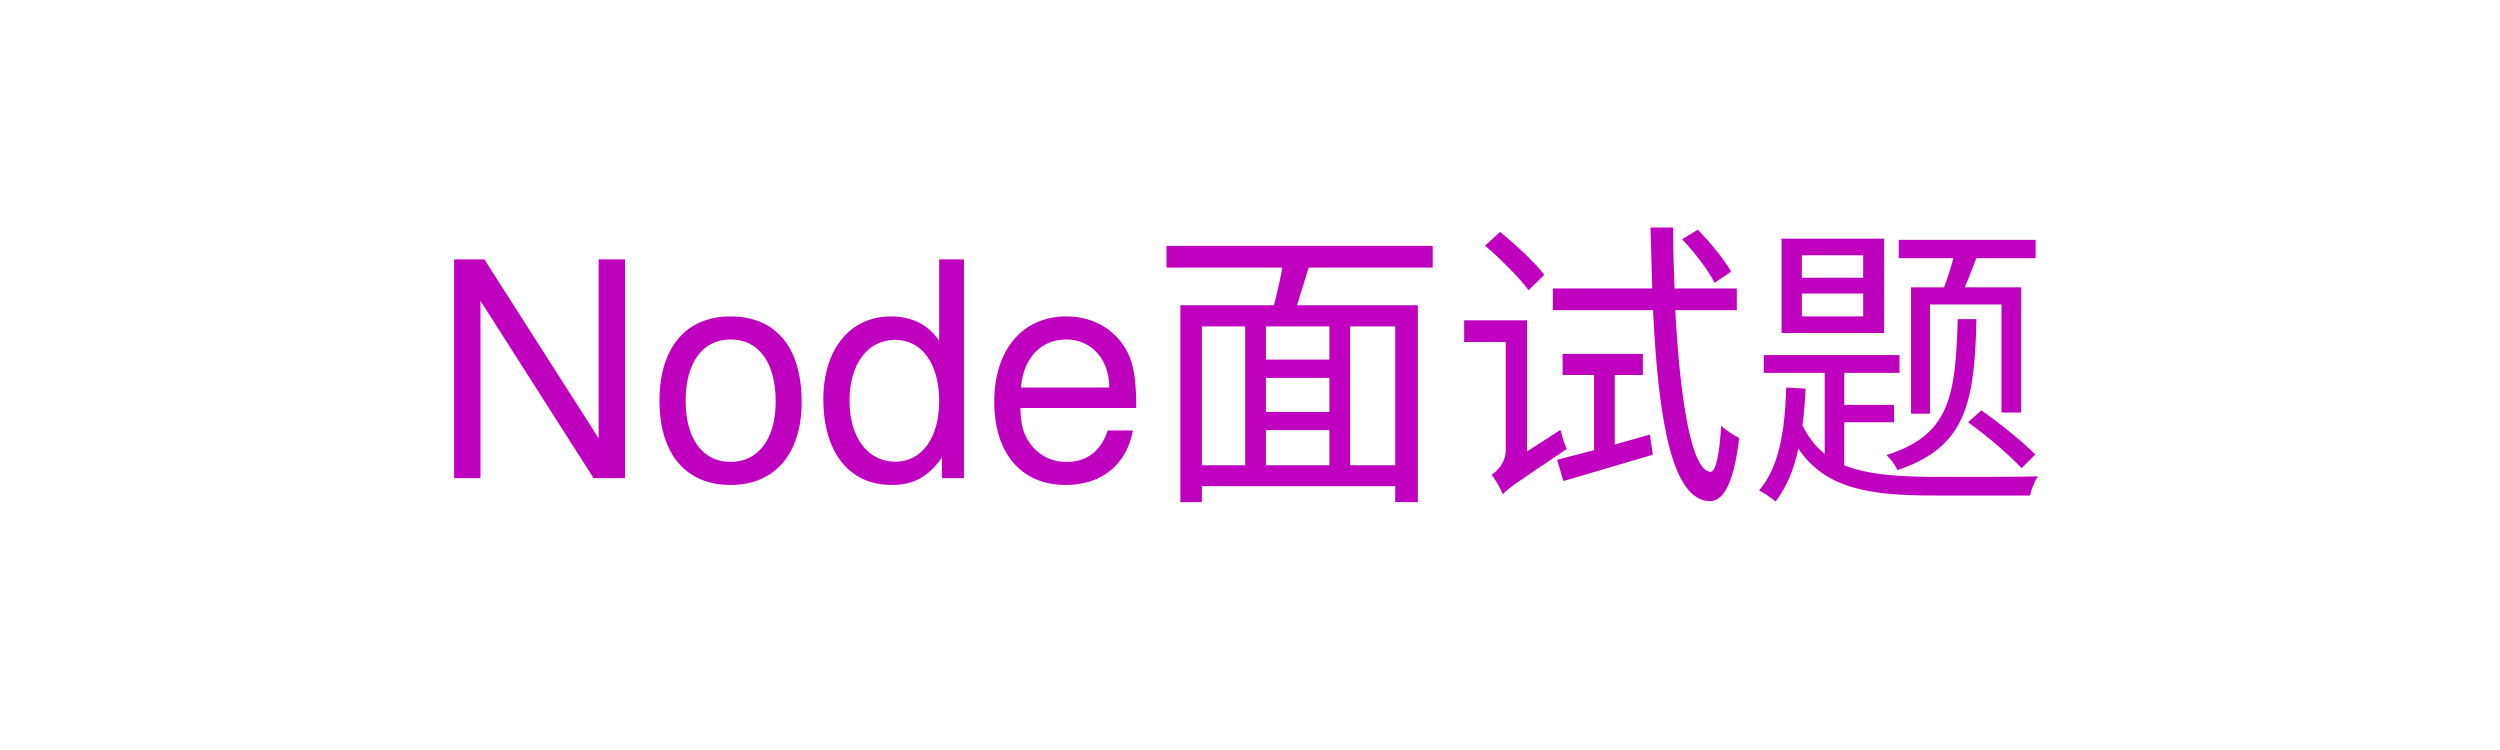
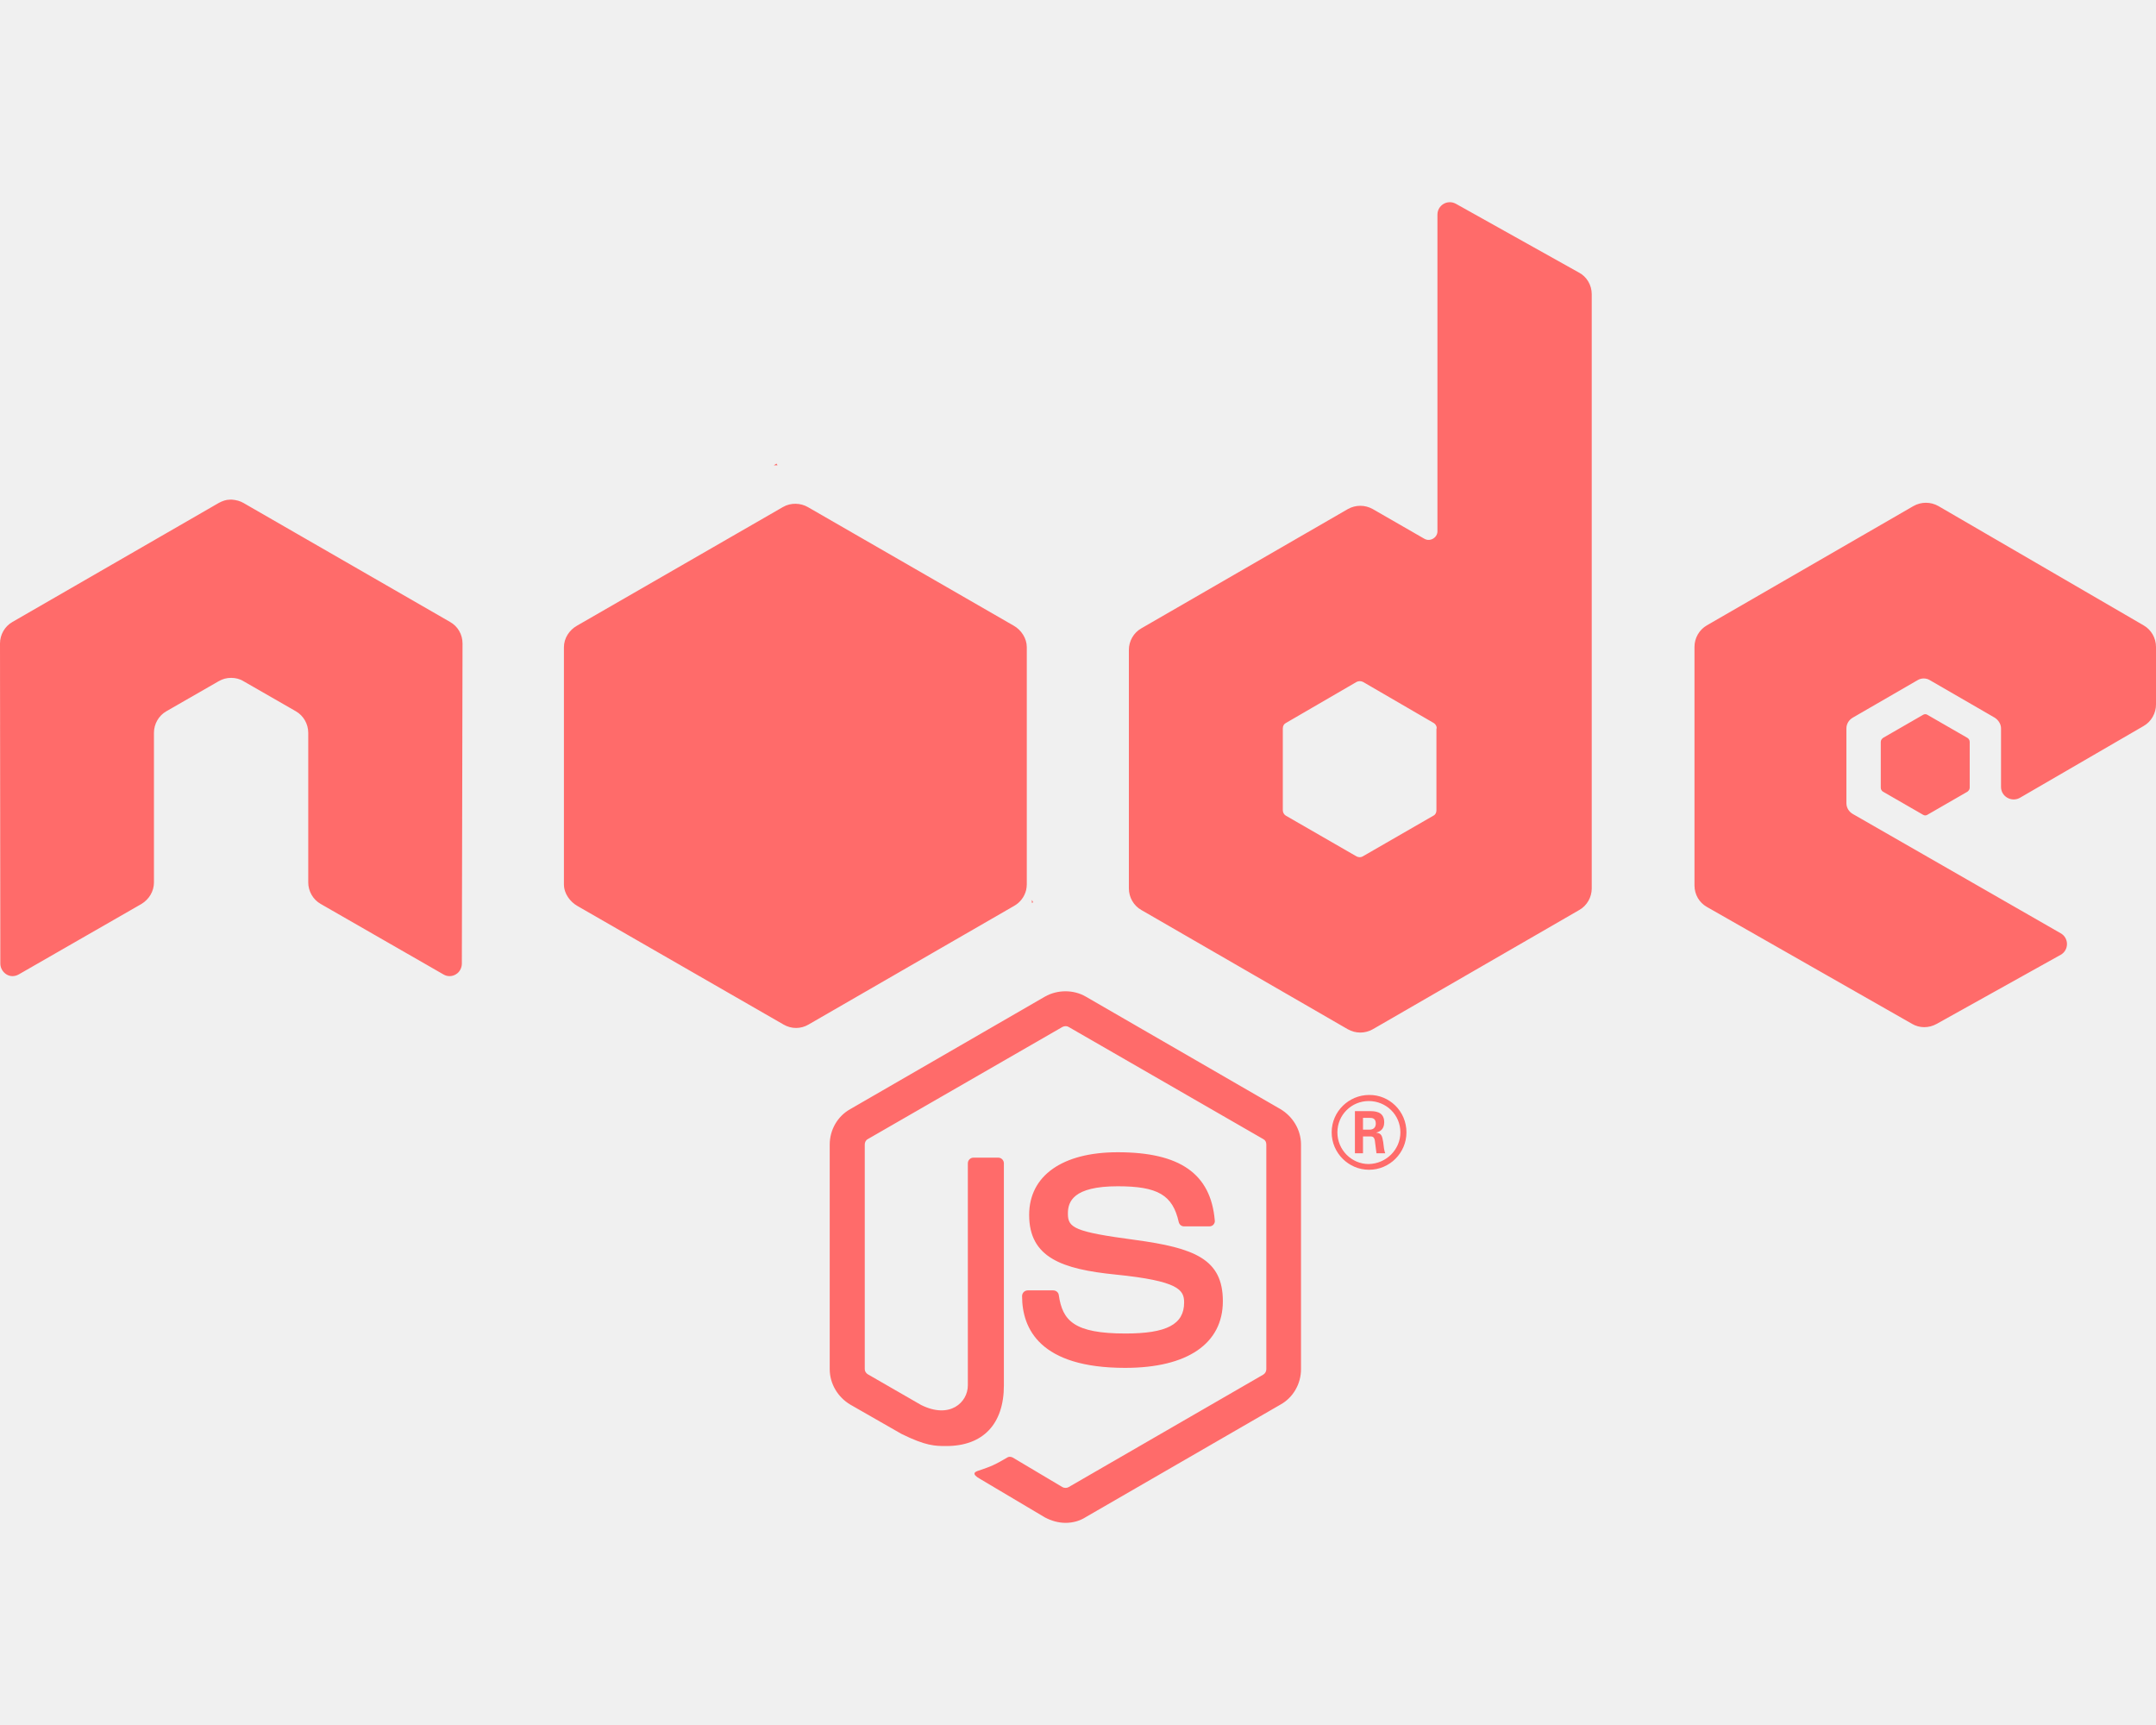
- <svg xmlns="http://www.w3.org/2000/svg" width="200" height="60">
-   <g>
-     <rect fill="#fff" id="canvas_background" height="402" width="582" y="-1" x="-1" />
-   </g>
-   <g>
-     <text xml:space="preserve" text-anchor="start" font-family="Helvetica, Arial, sans-serif" font-size="24" id="svg_2" y="38.25" x="34.5" stroke-opacity="null" stroke-width="0" stroke="#000" fill="#bf00bf">Node面试题</text>
-   </g>
+ <svg xmlns="http://www.w3.org/2000/svg" t="1600232734493" class="icon" viewBox="0 0 1280 1024" version="1.1" p-id="6575" width="125" height="100">
+   <defs>
+     <style type="text/css" />
+   </defs>
+   <path d="M632.6 904c-4.2 0-8.4-1.2-12.2-3.2L582 878c-5.8-3.2-3-4.4-1-5 7.6-2.6 9.2-3.2 17.4-8 0.8-0.4 2-0.2 2.8 0.2l29.6 17.6c1 0.6 2.6 0.6 3.6 0L750 816c1-0.6 1.8-1.8 1.8-3.2v-133.4c0-1.4-0.6-2.6-1.8-3.2l-115.6-66.6c-1-0.6-2.4-0.6-3.6 0l-115.6 66.6c-1.2 0.6-1.8 2-1.8 3.2v133.4c0 1.2 0.8 2.4 1.8 3l31.6 18.2c17.2 8.6 27.8-1.6 27.8-11.6v-131.8c0-1.8 1.4-3.4 3.4-3.4h14.6c1.8 0 3.4 1.4 3.4 3.4v131.8c0 23-12.4 36-34.2 36-6.6 0-12 0-26.6-7.2l-30.4-17.4c-7.4-4.4-12.2-12.4-12.2-21v-133.4c0-8.6 4.6-16.8 12.2-21l115.6-66.8c7.4-4.2 17-4.2 24.2 0l115.6 66.8c7.4 4.4 12.2 12.4 12.2 21v133.4c0 8.6-4.6 16.8-12.2 21l-115.6 66.8c-3.4 2.2-7.6 3.4-12 3.4z m93.4-131.6c0-25-16.8-31.6-52.4-36.4-36-4.8-39.6-7.2-39.6-15.6 0-7 3-16.2 29.6-16.2 23.8 0 32.6 5.2 36.2 21.2 0.4 1.6 1.6 2.6 3.2 2.6h15c1 0 1.8-0.4 2.4-1 0.6-0.8 1-1.6 0.8-2.6-2.4-27.6-20.6-40.4-57.6-40.4-33 0-52.6 14-52.6 37.2 0 25.4 19.6 32.2 51.2 35.4 37.8 3.8 40.8 9.2 40.8 16.6 0 13-10.4 18.4-34.8 18.4-30.6 0-37.4-7.6-39.6-22.8-0.2-1.6-1.6-2.8-3.4-2.8h-15c-1.8 0-3.4 1.4-3.4 3.4 0 19.4 10.6 42.6 61.2 42.6 37 0 58-14.4 58-39.6z m109-100.2c0 12.2-10 22.2-22.2 22.2s-22.2-10-22.2-22.2c0-12.6 10.4-22.2 22.2-22.2 12-0.2 22.2 9.6 22.2 22.2z m-3.6 0c0-10.4-8.4-18.6-18.8-18.6-10.2 0-18.6 8.2-18.6 18.6 0 10.4 8.4 18.8 18.6 18.8 10.4-0.2 18.8-8.6 18.8-18.8z m-9 12.4h-5.2c-0.2-1.2-1-7.6-1-7.8-0.4-1.4-0.8-2.2-2.6-2.2h-4.4v10h-4.8v-25h8.6c3 0 8.8 0 8.8 6.6 0 4.6-3 5.6-4.8 6.2 3.4 0.2 3.6 2.4 4.2 5.6 0.2 2 0.6 5.4 1.2 6.6z m-5.6-17.6c0-3.4-2.4-3.4-3.6-3.4h-4v7h3.8c3.2 0 3.8-2.2 3.8-3.6zM274.6 382c0-5.4-2.8-10.2-7.4-12.8l-122.6-70.6c-2-1.2-4.4-1.8-6.8-2h-1.2c-2.4 0-4.6 0.8-6.8 2L7.4 369.2C2.8 371.8 0 376.8 0 382l0.2 190c0 2.6 1.4 5 3.6 6.4 2.2 1.4 5 1.4 7.4 0L84 536.6c4.6-2.8 7.4-7.6 7.4-12.8v-88.8c0-5.2 2.8-10.2 7.4-12.8l31-17.8c2.4-1.4 4.8-2 7.4-2 2.6 0 5.2 0.6 7.4 2l31 17.8c4.6 2.6 7.4 7.6 7.4 12.8v88.8c0 5.2 2.8 10.2 7.4 12.8l72.8 41.8c2.2 1.4 5.2 1.4 7.4 0 2.2-1.2 3.6-3.8 3.6-6.4l0.4-190zM945 174.6v352.8c0 5.2-2.8 10.2-7.4 12.8l-122.6 70.8c-4.6 2.6-10.2 2.6-14.8 0l-122.6-70.8c-4.6-2.6-7.4-7.6-7.4-12.8v-141.6c0-5.2 2.8-10.2 7.4-12.8l122.6-70.8c4.6-2.6 10.2-2.6 14.8 0l30.6 17.6c3.4 2 7.8-0.6 7.8-4.4v-188c0-5.6 6-9.2 11-6.4l73 40.8c4.6 2.4 7.6 7.4 7.6 12.8z m-92 257.8c0-1.4-0.8-2.6-1.8-3.2l-42-24.4c-1.2-0.6-2.6-0.6-3.8 0l-42 24.4c-1.2 0.6-1.8 1.8-1.8 3.2v48.6c0 1.4 0.8 2.6 1.8 3.2l42 24.2c1.2 0.6 2.6 0.6 3.6 0l42-24.2c1.2-0.6 1.8-1.8 1.8-3.2v-48.6z m419.6-1.4c4.6-2.6 7.4-7.6 7.4-12.8V384c0-5.2-2.8-10.2-7.4-12.8l-121.8-70.8c-4.6-2.6-10.2-2.6-14.8 0l-122.6 70.8c-4.6 2.6-7.4 7.6-7.4 12.8v141.6c0 5.4 2.8 10.2 7.4 12.8l121.8 69.4c4.4 2.6 10 2.6 14.6 0l73.6-41c5-2.8 5-10 0-12.8L1100 483.2c-2.4-1.4-3.8-3.8-3.8-6.4v-44.4c0-2.6 1.4-5 3.8-6.4l38.4-22.2c2.2-1.4 5.2-1.4 7.4 0l38.4 22.2c2.2 1.4 3.8 3.8 3.8 6.4v34.8c0 5.6 6.2 9.2 11.2 6.4l73.4-42.6zM1118 438c-0.8 0.6-1.4 1.4-1.4 2.4v27.2c0 1 0.6 2 1.4 2.4l23.6 13.6c0.8 0.6 2 0.6 2.8 0L1168 470c0.8-0.6 1.4-1.4 1.4-2.4v-27.2c0-1-0.6-2-1.4-2.4l-23.6-13.6c-0.8-0.6-2-0.6-2.8 0L1118 438z m-508.4 87v-140.8c0-5.2-3.2-10.2-7.8-12.8l-122.2-70.4c-4.2-2.4-10-2.8-14.8 0l-122.2 70.4c-4.6 2.6-7.8 7.4-7.8 12.8v140.8c0 5.6 3.8 10.4 8 12.8l122.4 70.4c4.8 2.8 10.4 2.6 14.8 0l122-70.4c3.6-2 6.2-5.4 7.2-9.4 0.2-1 0.4-2.2 0.4-3.4z m-148.6-249.8l-1.6 1h2.2l-0.6-1z m152.4 260.4l-0.8-1.4v1.8l0.8-0.4z" p-id="6576" fill="#ff6b6a" />
</svg>
